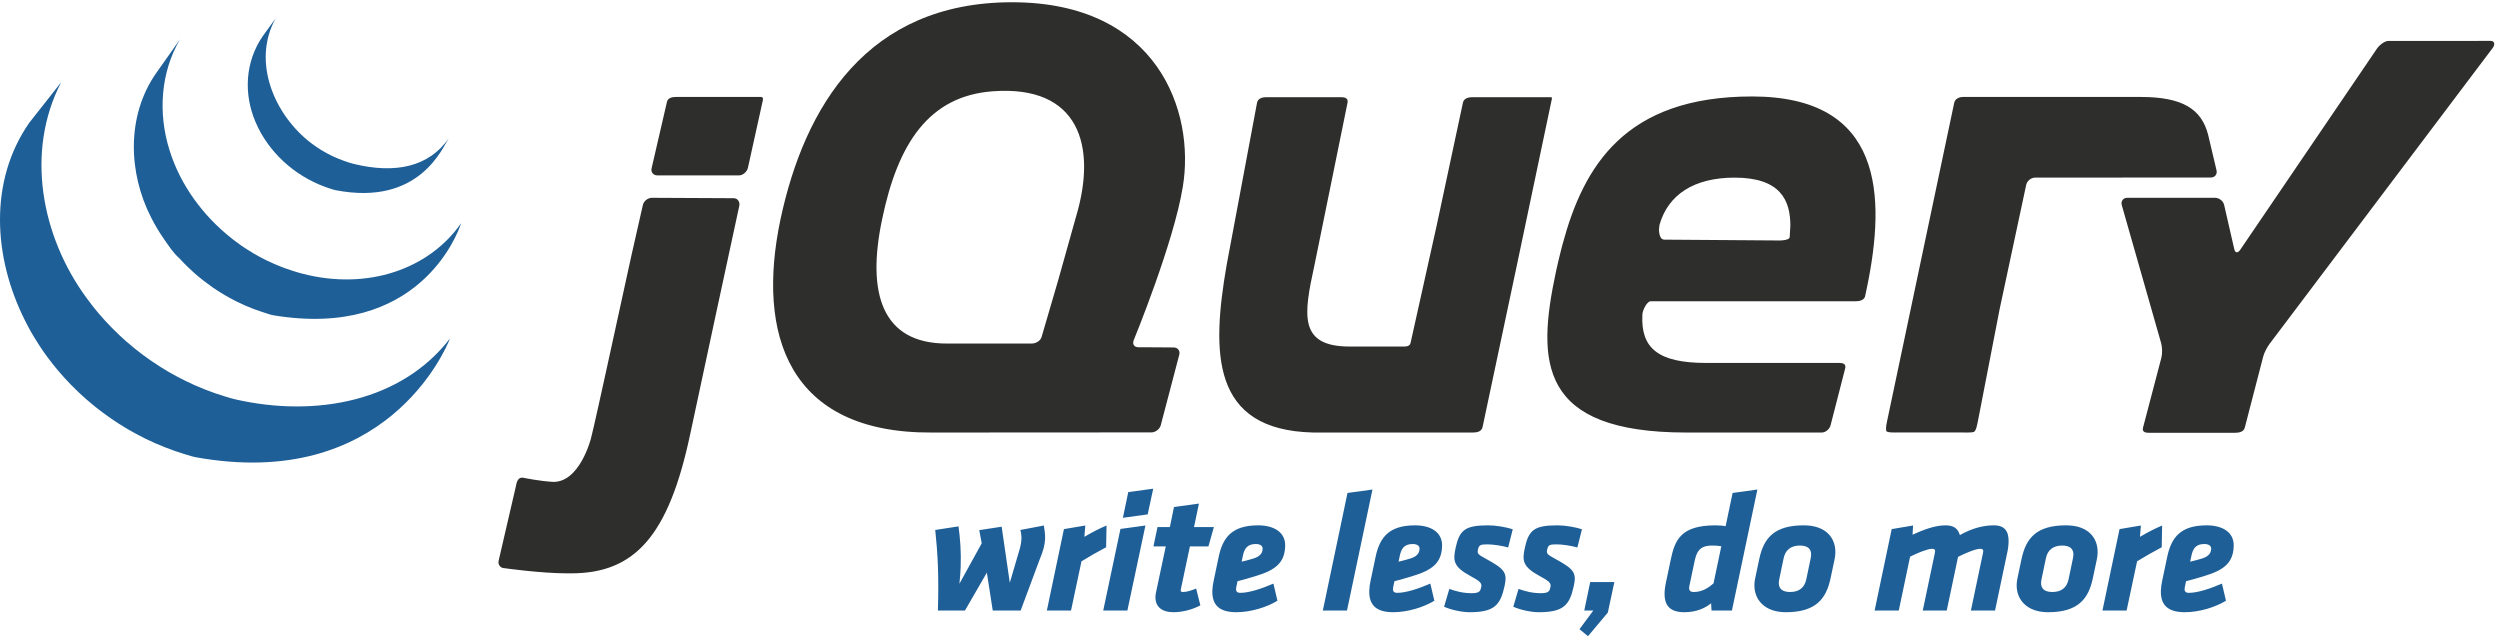
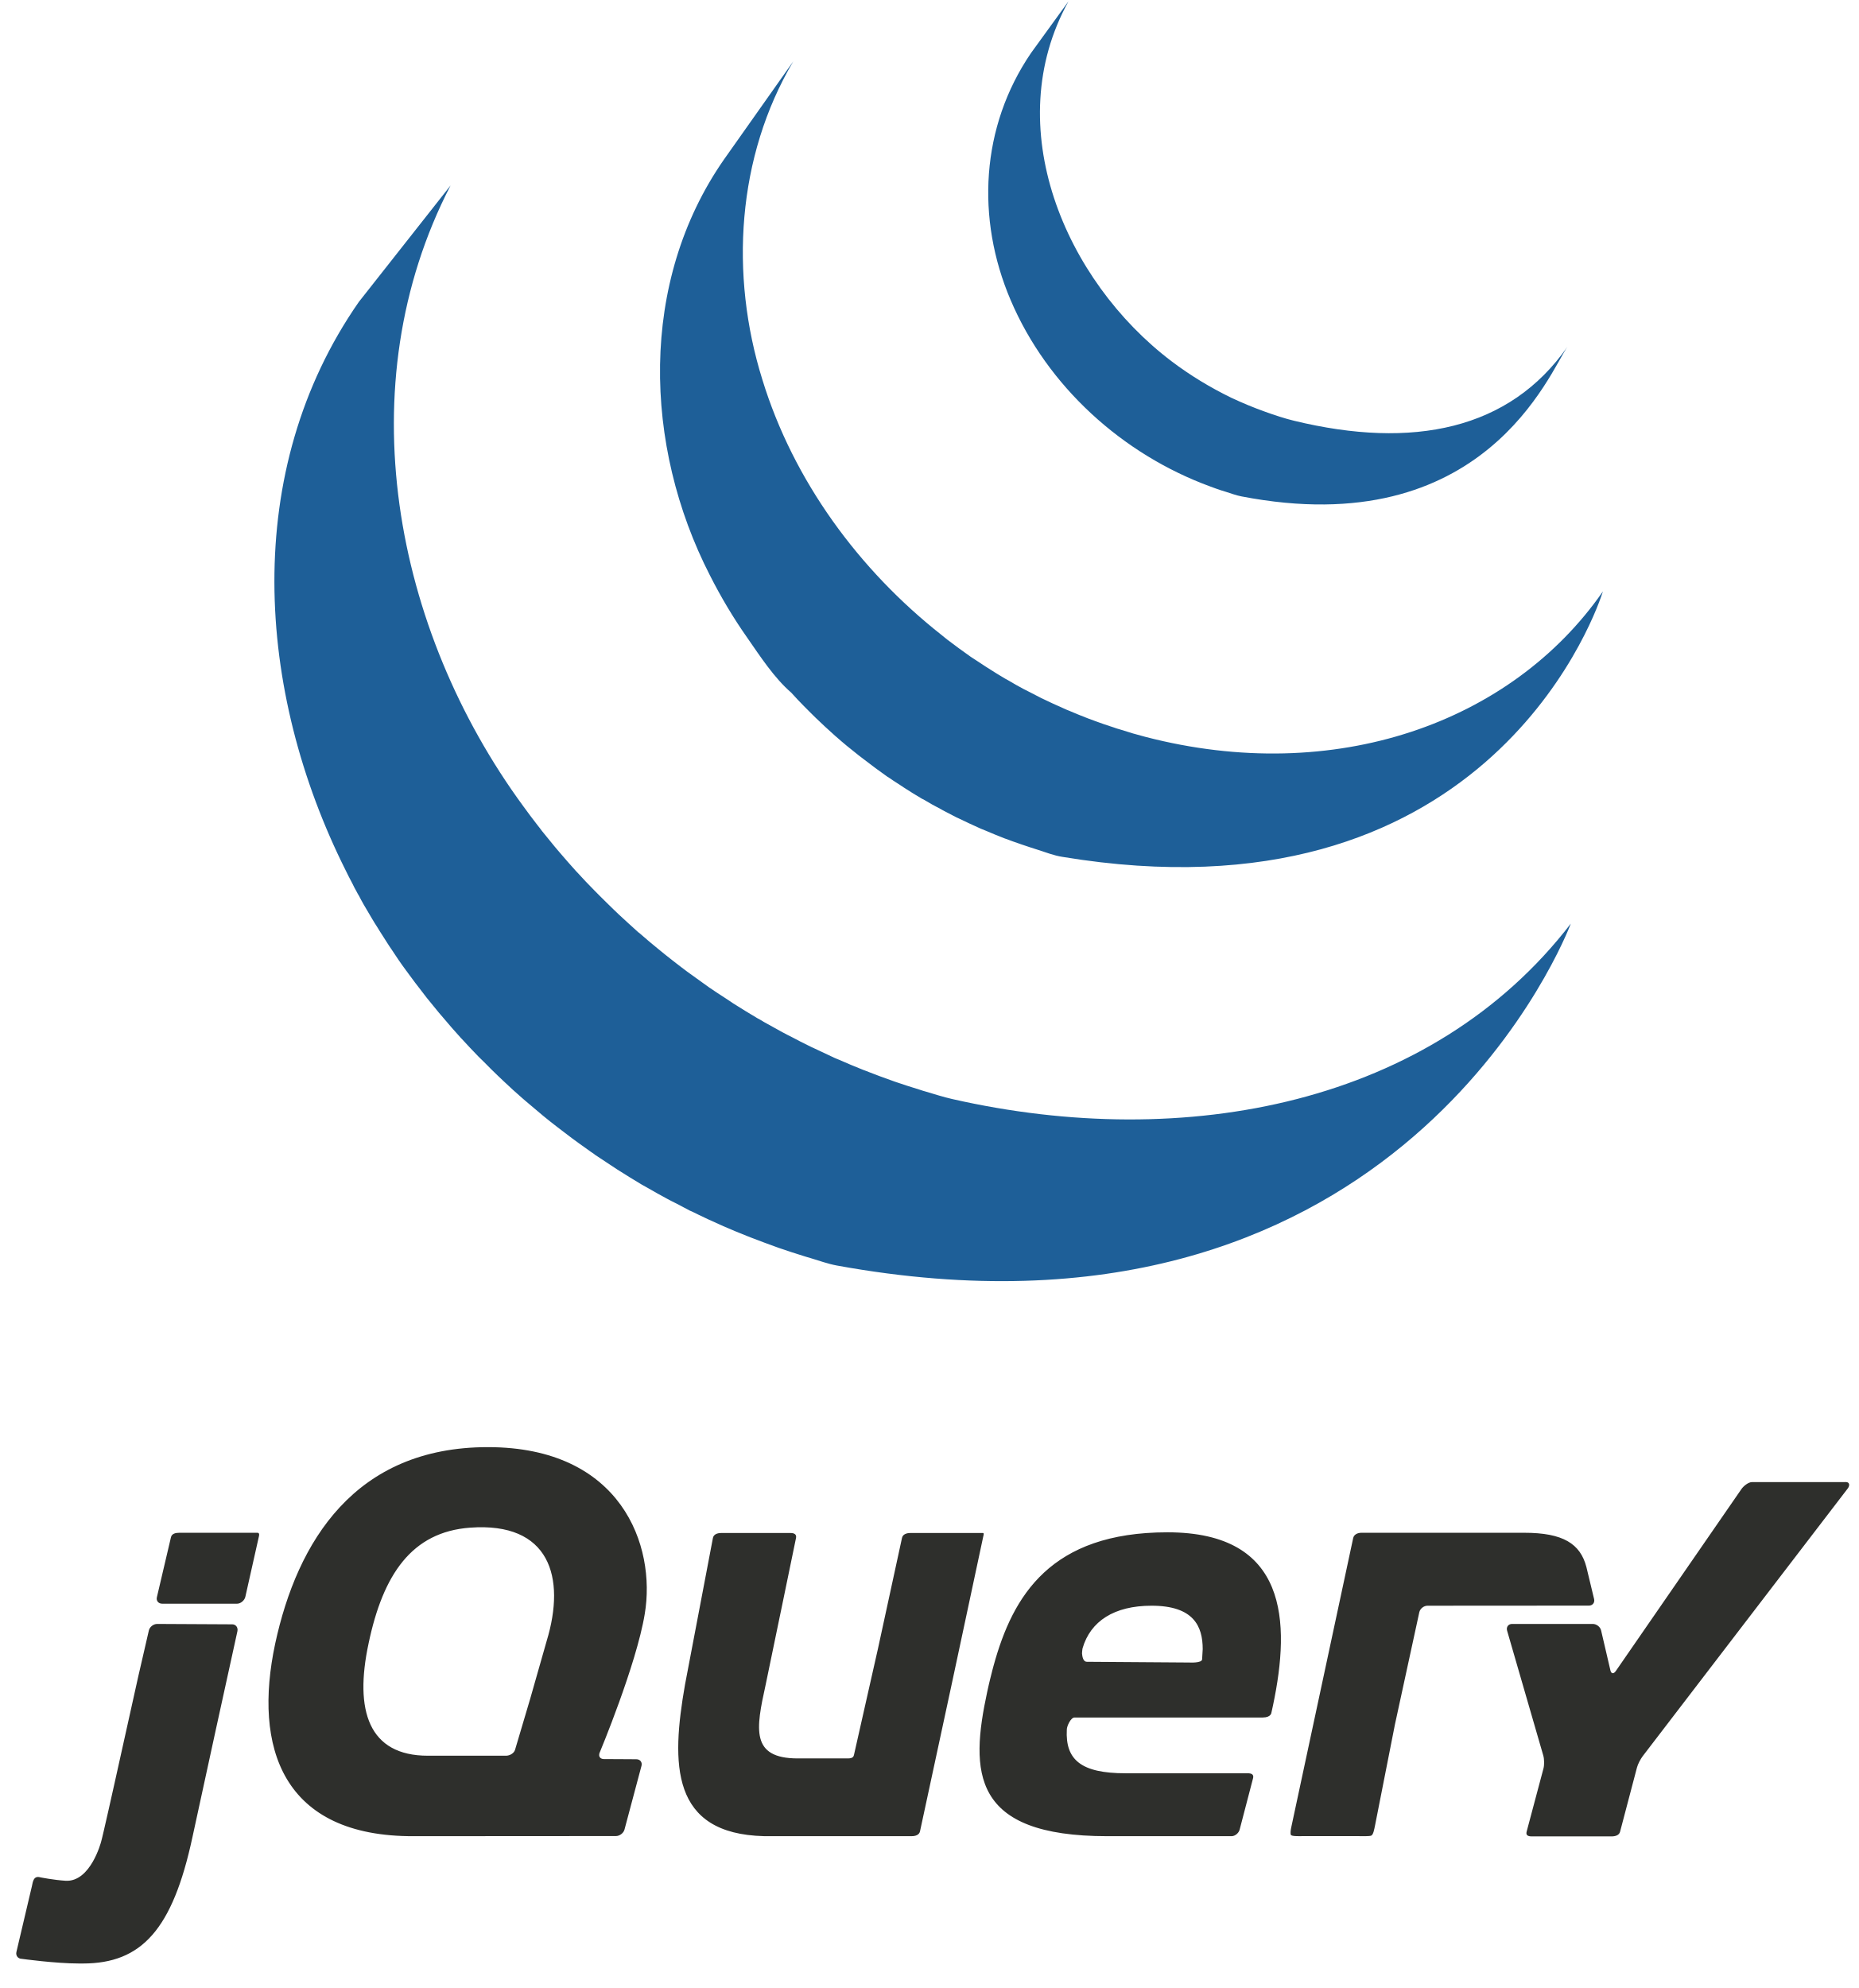
- <svg xmlns="http://www.w3.org/2000/svg" width="279px" height="71px" viewBox="0 0 279 71" version="1.1">
-   <g id="jQuery-Logo" stroke="none" stroke-width="1" fill="none" fill-rule="evenodd">
-     <path d="M107.212,63.236 C107.191,63.848 107.149,64.479 107.069,65.149 L109.559,60.635 L109.285,59.163 L111.785,58.781 L112.694,65.034 L113.844,61.114 C113.935,60.731 113.982,60.445 113.993,60.158 C114.002,59.871 113.975,59.565 113.875,59.144 L116.493,58.647 C116.588,59.182 116.649,59.642 116.633,60.119 C116.61,60.75 116.452,61.438 116.014,62.471 L113.906,68.132 L110.789,68.132 L110.133,63.906 L107.692,68.132 L104.67,68.132 C104.789,64.192 104.646,61.726 104.373,59.144 L106.968,58.743 C107.166,60.177 107.269,61.611 107.212,63.236 M123.49,58.647 L123.443,61.076 C122.235,61.726 121.787,61.975 120.693,62.644 L119.526,68.132 L116.831,68.132 L118.734,59.048 L121.119,58.647 L121.017,59.909 C121.935,59.374 122.675,58.991 123.49,58.647 Z M127.83,58.647 L125.816,68.132 L123.121,68.132 L125.043,59.029 L127.83,58.647 Z M128.7,54.536 L128.083,57.404 L125.316,57.787 L125.914,54.917 L128.7,54.536 Z M133.802,56.199 L133.252,58.819 L135.47,58.819 L134.859,60.98 L132.794,60.98 L131.81,65.626 C131.788,65.722 131.765,65.818 131.763,65.875 C131.759,66.009 131.833,66.067 132.025,66.067 C132.484,66.067 133.005,65.875 133.491,65.684 L133.96,67.558 C133.181,67.978 132.06,68.323 130.97,68.323 C129.613,68.323 128.909,67.673 128.948,66.564 C128.952,66.43 128.977,66.296 129,66.162 L130.099,60.98 L128.723,60.98 L129.18,58.819 L130.557,58.819 L131.017,56.582 L133.802,56.199 Z M140.41,58.628 C142.168,58.628 143.48,59.392 143.425,60.961 C143.362,62.778 142.396,63.619 140.078,64.307 C139.469,64.49 139.18,64.576 138.92,64.648 L138.725,64.701 C138.56,64.745 138.378,64.792 138.108,64.862 L137.97,65.512 C137.901,65.856 137.928,66.162 138.425,66.162 C139.401,66.162 140.833,65.684 142.114,65.13 L142.563,67.042 C141.41,67.749 139.612,68.323 137.968,68.323 C136.037,68.323 135.244,67.482 135.299,65.894 C135.311,65.55 135.364,65.168 135.454,64.766 L136.004,62.146 C136.46,60.004 137.465,58.628 140.41,58.628 Z M140.146,60.712 C139.17,60.712 138.864,61.267 138.704,62.032 L138.567,62.682 C139.03,62.567 139.241,62.529 139.801,62.356 C140.536,62.146 140.891,61.802 140.911,61.247 C140.922,60.922 140.643,60.712 140.146,60.712 Z M157.921,58.628 C159.68,58.628 160.992,59.392 160.937,60.961 C160.874,62.778 159.908,63.619 157.589,64.307 C156.981,64.49 156.692,64.576 156.432,64.648 L156.237,64.701 C156.072,64.745 155.89,64.792 155.62,64.862 L155.482,65.512 C155.413,65.856 155.44,66.162 155.937,66.162 C156.913,66.162 158.344,65.684 159.625,65.13 L160.075,67.042 C158.921,67.749 157.124,68.323 155.48,68.323 C153.548,68.323 152.755,67.482 152.811,65.894 C152.823,65.55 152.875,65.168 152.965,64.766 L153.516,62.146 C153.972,60.004 154.977,58.628 157.921,58.628 Z M153.167,54.631 L150.325,68.132 L147.629,68.132 L150.381,55.013 L153.167,54.631 Z M157.658,60.712 C156.682,60.712 156.375,61.267 156.215,62.032 L156.079,62.682 C156.542,62.567 156.752,62.529 157.313,62.356 C158.047,62.146 158.403,61.802 158.422,61.247 C158.434,60.922 158.155,60.712 157.658,60.712 Z M161.16,67.711 L161.746,65.722 C162.444,65.971 163.239,66.2 164.252,66.2 C165.151,66.2 165.217,65.933 165.309,65.493 C165.4,65.072 165.14,64.843 164.108,64.288 C162.195,63.255 162.142,62.567 162.44,61.171 C162.873,59.163 163.485,58.628 166.066,58.628 C166.945,58.628 168.066,58.819 168.823,59.067 L168.311,61.095 C167.629,60.903 166.623,60.75 165.972,60.75 C165.169,60.75 165.05,60.846 164.937,61.343 C164.846,61.783 164.938,61.879 165.82,62.356 C167.921,63.504 168.233,63.906 167.914,65.378 C167.458,67.482 166.817,68.323 164.025,68.323 C163.165,68.323 161.969,68.074 161.16,67.711 M180.164,64.958 L179.434,68.361 L177.218,71 L176.271,70.216 L177.817,68.132 L176.803,68.132 L177.468,64.958 L180.164,64.958 Z M173.791,58.628 C174.669,58.628 175.791,58.819 176.547,59.067 L176.036,61.095 C175.354,60.903 174.347,60.75 173.697,60.75 C172.894,60.75 172.775,60.846 172.662,61.343 C172.571,61.783 172.663,61.879 173.544,62.356 C175.646,63.504 175.958,63.906 175.638,65.378 C175.182,67.482 174.542,68.323 171.75,68.323 C170.889,68.323 169.694,68.074 168.884,67.711 L169.47,65.722 C170.168,65.971 170.963,66.2 171.977,66.2 C172.875,66.2 172.942,65.933 173.034,65.493 C173.125,65.072 172.865,64.843 171.833,64.288 C169.919,63.255 169.867,62.567 170.165,61.171 C170.597,59.163 171.209,58.628 173.791,58.628 Z M196.125,54.631 L193.284,68.132 L191.008,68.132 L190.959,67.329 C190.271,67.883 189.3,68.323 187.961,68.323 C185.935,68.323 185.481,67.099 185.917,65.015 L186.444,62.51 C186.904,60.292 187.536,58.628 191.455,58.628 C191.742,58.628 192.333,58.666 192.58,58.724 L193.359,55.013 L196.125,54.631 Z M201.3,58.628 C203.805,58.628 204.882,60.062 204.825,61.726 C204.817,61.936 204.79,62.166 204.744,62.395 L204.287,64.556 C203.806,66.793 202.682,68.323 199.298,68.323 C196.927,68.323 195.734,66.908 195.792,65.206 C195.8,64.996 195.828,64.766 195.874,64.556 L196.332,62.395 C196.834,60.004 198.05,58.628 201.3,58.628 Z M191.051,60.884 C189.655,60.884 189.342,61.63 189.139,62.529 L188.544,65.34 C188.431,65.837 188.557,66.067 189.035,66.067 C189.991,66.067 190.696,65.569 191.228,65.11 L192.099,60.961 C191.795,60.903 191.433,60.884 191.051,60.884 Z M200.858,60.884 C199.844,60.884 199.233,61.4 199.049,62.318 L198.567,64.632 C198.542,64.766 198.519,64.9 198.515,65.015 C198.492,65.684 198.899,66.067 199.779,66.067 C200.811,66.067 201.402,65.55 201.587,64.632 L202.07,62.318 C202.093,62.185 202.117,62.051 202.121,61.936 C202.145,61.247 201.738,60.884 200.858,60.884 Z M221.283,61.802 C221.306,61.687 221.329,61.592 221.331,61.515 C221.337,61.324 221.245,61.247 220.977,61.247 C220.48,61.247 219.296,61.745 218.518,62.146 L217.257,68.132 L214.581,68.132 L215.911,61.802 C215.933,61.687 215.957,61.592 215.958,61.515 C215.965,61.324 215.873,61.247 215.605,61.247 C215.108,61.247 213.905,61.745 213.165,62.127 L211.904,68.132 L209.208,68.132 L211.113,59.048 L213.497,58.647 L213.442,59.679 C214.919,58.991 216.079,58.628 217.15,58.628 C218.067,58.628 218.531,59.029 218.717,59.718 C220.161,58.895 221.452,58.628 222.522,58.628 C223.765,58.628 224.199,59.335 224.158,60.521 C224.146,60.846 224.114,61.209 224.025,61.592 L222.649,68.132 L219.953,68.132 L221.283,61.802 M231.39,61.936 C231.415,61.247 231.007,60.884 230.127,60.884 C229.114,60.884 228.502,61.4 228.319,62.318 L227.836,64.632 C227.812,64.766 227.789,64.9 227.785,65.015 C227.761,65.684 228.168,66.067 229.048,66.067 C230.081,66.067 230.671,65.55 230.857,64.632 L231.339,62.318 C231.363,62.185 231.386,62.051 231.39,61.936 Z M225.062,65.206 C225.07,64.996 225.097,64.766 225.143,64.556 L225.601,62.395 C226.104,60.004 227.32,58.628 230.57,58.628 C233.075,58.628 234.152,60.062 234.094,61.726 C234.086,61.936 234.059,62.166 234.013,62.395 L233.556,64.556 C233.076,66.793 231.952,68.323 228.568,68.323 C226.197,68.323 225.003,66.908 225.062,65.206 L225.062,65.206 Z M246.266,58.628 C248.025,58.628 249.336,59.392 249.282,60.961 C249.218,62.778 248.252,63.619 245.933,64.307 C244.793,64.651 244.775,64.651 243.964,64.862 L243.827,65.512 C243.757,65.856 243.785,66.162 244.282,66.162 C245.257,66.162 246.689,65.684 247.97,65.13 L248.419,67.042 C247.266,67.749 245.468,68.323 243.825,68.323 C241.893,68.323 241.1,67.482 241.156,65.894 C241.167,65.55 241.22,65.168 241.31,64.766 L241.861,62.146 C242.317,60.004 243.322,58.628 246.266,58.628 Z M241.294,58.647 L241.248,61.076 C240.04,61.726 239.591,61.975 238.498,62.644 L237.331,68.132 L234.635,68.132 L236.54,59.048 L238.923,58.647 L238.822,59.909 C239.74,59.374 240.48,58.991 241.294,58.647 Z M246.002,60.712 C245.027,60.712 244.72,61.267 244.56,62.032 L244.423,62.682 C244.886,62.567 245.097,62.529 245.658,62.356 C246.392,62.146 246.748,61.802 246.767,61.247 C246.779,60.922 246.5,60.712 246.002,60.712 Z" id="Combined-Shape" fill="#1E5F98" />
-     <path d="M6.824,9.184 C2.811,16.935 4.621,26.379 9.638,33.223 C9.821,33.475 10.003,33.719 10.194,33.964 C10.253,34.039 10.313,34.111 10.366,34.188 C10.53,34.386 10.69,34.585 10.851,34.783 C10.911,34.85 10.966,34.921 11.026,34.99 C11.247,35.248 11.467,35.502 11.694,35.752 C11.706,35.765 11.717,35.776 11.728,35.786 C11.944,36.024 12.165,36.257 12.389,36.483 C12.459,36.554 12.527,36.624 12.602,36.698 C12.777,36.875 12.956,37.047 13.135,37.222 C13.21,37.29 13.273,37.355 13.348,37.426 C13.594,37.654 13.844,37.883 14.094,38.107 C14.121,38.127 14.154,38.148 14.176,38.172 C14.412,38.377 14.643,38.576 14.889,38.773 C14.972,38.84 15.057,38.908 15.14,38.977 C15.33,39.13 15.52,39.275 15.71,39.423 C15.808,39.494 15.901,39.564 15.991,39.635 C16.203,39.791 16.412,39.941 16.625,40.091 C16.7,40.143 16.77,40.195 16.841,40.246 C17.062,40.395 17.286,40.546 17.513,40.69 C17.595,40.747 17.678,40.804 17.767,40.86 C18.077,41.058 18.394,41.25 18.707,41.437 C18.793,41.483 18.875,41.526 18.95,41.577 C19.193,41.711 19.436,41.849 19.678,41.98 C19.809,42.052 19.943,42.118 20.081,42.188 C20.279,42.293 20.48,42.399 20.682,42.495 C20.761,42.534 20.831,42.571 20.91,42.604 C21.167,42.728 21.421,42.847 21.686,42.969 C21.749,42.995 21.806,43.023 21.873,43.047 C22.175,43.18 22.485,43.312 22.798,43.435 C22.877,43.465 22.959,43.493 23.038,43.527 C23.321,43.637 23.605,43.745 23.892,43.844 C23.937,43.863 23.985,43.879 24.03,43.894 C24.348,44.002 24.672,44.109 25,44.208 C25.079,44.236 25.168,44.262 25.247,44.284 C25.587,44.385 25.919,44.492 26.255,44.568 C35.295,46.625 44.839,44.775 50.217,37.775 L50.217,37.775 L50.186,37.855 C49.68,39.122 42.935,54.871 21.783,51.016 C21.436,50.951 21.108,50.831 20.768,50.729 C20.686,50.708 20.607,50.68 20.529,50.658 C20.197,50.555 19.872,50.449 19.544,50.336 C19.506,50.324 19.473,50.313 19.436,50.297 C19.141,50.191 18.842,50.081 18.555,49.969 C18.476,49.943 18.402,49.909 18.327,49.881 C18.01,49.756 17.7,49.627 17.39,49.493 C17.334,49.465 17.278,49.443 17.226,49.418 C16.95,49.295 16.681,49.174 16.419,49.045 C16.353,49.012 16.285,48.976 16.214,48.944 C16.177,48.924 16.136,48.909 16.095,48.892 C15.923,48.804 15.755,48.715 15.595,48.627 C15.46,48.56 15.33,48.497 15.199,48.424 C14.96,48.297 14.725,48.164 14.494,48.03 C14.408,47.98 14.318,47.929 14.229,47.882 C13.919,47.696 13.605,47.503 13.292,47.304 C13.206,47.246 13.12,47.19 13.031,47.132 C12.829,47 12.635,46.869 12.43,46.735 C12.411,46.72 12.389,46.704 12.37,46.688 C12.291,46.638 12.217,46.584 12.142,46.529 C11.937,46.384 11.728,46.236 11.526,46.085 C11.426,46.009 11.329,45.934 11.231,45.861 C11.045,45.719 10.858,45.578 10.672,45.43 C10.582,45.357 10.493,45.287 10.403,45.212 C10.179,45.027 9.958,44.84 9.739,44.652 C9.701,44.617 9.656,44.581 9.615,44.545 C9.612,44.542 9.608,44.54 9.604,44.536 C9.354,44.322 9.115,44.098 8.876,43.874 C8.805,43.805 8.731,43.736 8.656,43.665 C8.473,43.493 8.301,43.318 8.13,43.144 C8.051,43.069 7.98,43 7.91,42.929 C7.686,42.698 7.465,42.465 7.249,42.228 C7.234,42.218 7.227,42.209 7.219,42.2 C7.215,42.194 7.208,42.188 7.208,42.185 C6.984,41.938 6.764,41.688 6.555,41.437 C6.491,41.366 6.432,41.292 6.372,41.224 C6.215,41.031 6.058,40.837 5.898,40.643 C5.838,40.563 5.771,40.481 5.711,40.399 C5.536,40.177 5.368,39.953 5.2,39.723 C5.17,39.682 5.136,39.639 5.106,39.594 C5.099,39.591 5.092,39.584 5.092,39.576 C4.894,39.311 4.714,39.042 4.536,38.77 C4.476,38.686 4.423,38.602 4.368,38.516 C4.244,38.314 4.106,38.115 3.987,37.913 C3.916,37.809 3.856,37.704 3.792,37.6 C3.681,37.413 3.569,37.221 3.457,37.032 C3.397,36.924 3.337,36.819 3.281,36.706 C3.248,36.649 3.207,36.586 3.181,36.528 C3.121,36.424 3.065,36.317 3.016,36.211 C2.931,36.047 2.841,35.886 2.763,35.716 C-0.724,28.759 -1.287,20.242 3.27,13.695 L3.27,13.695 Z M20.1,4.376 C17.913,8.077 17.633,12.64 18.902,16.705 C20.103,20.619 22.642,24.075 25.852,26.602 C25.919,26.658 25.986,26.71 26.057,26.768 C26.359,26.996 26.662,27.223 26.971,27.438 C27.124,27.541 27.27,27.636 27.419,27.731 C27.49,27.775 27.554,27.824 27.628,27.867 C27.845,28.011 28.08,28.149 28.308,28.287 C28.352,28.313 28.397,28.335 28.442,28.36 C28.628,28.47 28.811,28.578 29.009,28.681 C29.088,28.722 29.174,28.765 29.263,28.81 C29.413,28.888 29.558,28.962 29.707,29.039 C29.998,29.179 30.297,29.319 30.6,29.45 C30.655,29.479 30.723,29.503 30.793,29.532 C31.029,29.636 31.271,29.729 31.514,29.825 C31.615,29.864 31.719,29.901 31.82,29.938 C32.04,30.021 32.268,30.097 32.496,30.17 C32.593,30.204 32.682,30.235 32.783,30.261 C33.097,30.364 33.417,30.458 33.746,30.542 C41.062,32.441 47.918,30.011 51.46,24.909 C51.46,24.909 51.456,24.921 51.449,24.944 L51.429,25.004 C51.034,26.179 46.676,37.867 30.521,35.188 C30.189,35.136 29.872,35.009 29.558,34.91 C29.461,34.878 29.364,34.849 29.256,34.813 C29.036,34.74 28.811,34.664 28.591,34.585 C28.491,34.55 28.39,34.507 28.282,34.472 C28.042,34.38 27.8,34.279 27.561,34.177 C27.494,34.149 27.434,34.125 27.363,34.097 C27.072,33.964 26.777,33.832 26.486,33.688 C26.464,33.678 26.437,33.667 26.419,33.658 C26.281,33.585 26.139,33.51 25.997,33.439 C25.926,33.4 25.855,33.367 25.785,33.324 C25.579,33.219 25.374,33.104 25.18,32.986 C25.146,32.969 25.113,32.951 25.079,32.934 C24.848,32.797 24.623,32.66 24.396,32.512 C24.332,32.473 24.265,32.424 24.202,32.383 C24.056,32.29 23.915,32.2 23.78,32.104 C23.765,32.098 23.758,32.09 23.747,32.086 C23.437,31.866 23.131,31.643 22.832,31.409 C22.761,31.359 22.698,31.303 22.627,31.252 C22.325,31.017 22.033,30.776 21.746,30.522 C21.746,30.522 21.742,30.519 21.739,30.517 C21.731,30.508 21.716,30.499 21.708,30.489 C21.451,30.261 21.201,30.028 20.955,29.791 C20.888,29.724 20.824,29.662 20.761,29.599 L20.506,29.343 C20.338,29.173 20.176,29.002 20.021,28.828 C19.361,28.259 18.816,27.419 18.323,26.71 C17.778,25.936 17.293,25.12 16.868,24.28 C14.296,19.264 14.113,12.917 17.416,8.176 L17.416,8.176 Z M30.76,2.051 C28.073,6.905 30.625,12.864 34.746,15.988 C35.47,16.537 36.254,17.011 37.064,17.405 C37.497,17.608 37.941,17.793 38.389,17.952 C38.74,18.079 39.136,18.209 39.498,18.297 C44.1,19.414 47.851,18.644 50.087,15.43 C49.404,16.406 46.858,23.041 37.463,21.227 C37.258,21.188 37.061,21.113 36.863,21.051 C36.795,21.031 36.736,21.01 36.672,20.992 C36.53,20.943 36.392,20.898 36.254,20.844 C32.857,19.6 29.942,16.97 28.517,13.618 C27.173,10.464 27.36,6.913 29.308,4.054 L29.308,4.054 Z" id="Combined-Shape" fill="#1E5F98" />
-     <path d="M277.966,4.563 C278.421,4.563 278.461,4.997 278.181,5.359 L278.181,5.359 L253.272,38.393 C253,38.761 252.683,39.362 252.571,39.803 L252.571,39.803 L250.519,47.721 C250.408,48.166 249.937,48.297 249.482,48.297 L249.482,48.297 L239.796,48.297 C239.333,48.297 239.053,48.163 239.162,47.721 L239.162,47.721 L241.212,39.913 C241.325,39.471 241.314,38.75 241.187,38.309 L241.187,38.309 L236.79,22.893 C236.67,22.452 236.943,22.075 237.394,22.075 L237.394,22.075 L247.204,22.075 C247.667,22.075 248.122,22.439 248.218,22.885 L248.218,22.885 L249.346,27.807 C249.447,28.25 249.742,28.264 250.002,27.887 L250.002,27.887 L265.265,5.432 C265.519,5.055 266.105,4.566 266.56,4.566 C266.56,4.566 266.564,4.566 266.572,4.566 L268.236,4.567 C268.312,4.567 268.39,4.567 268.469,4.567 L271.159,4.568 C271.253,4.568 271.347,4.568 271.44,4.568 L273.973,4.568 C274.042,4.568 274.109,4.568 274.174,4.568 L274.96,4.567 C274.998,4.567 275.033,4.567 275.064,4.567 L275.213,4.566 L275.213,4.566 L275.255,4.566 Z M238.888,10.82 C243.594,10.82 245.688,12.175 246.427,15.042 L246.427,15.042 L247.364,19.003 C247.468,19.448 247.181,19.81 246.729,19.81 L246.729,19.81 L227.123,19.823 C226.667,19.823 226.219,20.187 226.123,20.631 L226.123,20.631 L223.163,34.482 L220.74,46.969 C220.647,47.418 220.535,48.097 220.281,48.202 C220.039,48.299 219.206,48.265 218.747,48.265 L218.747,48.265 L211.89,48.265 C211.439,48.265 210.558,48.308 210.505,48.079 C210.454,47.856 210.483,47.536 210.581,47.085 L210.581,47.085 L218.09,11.471 C218.183,11.025 218.638,10.82 219.094,10.82 L219.094,10.82 Z M84.937,10.82 L75.445,10.82 C74.99,10.82 74.531,10.928 74.43,11.376 L72.717,18.787 C72.62,19.226 72.911,19.576 73.37,19.576 L82.458,19.576 C82.918,19.576 83.373,19.162 83.47,18.72 L85.12,11.253 C85.12,11.253 85.251,10.82 84.937,10.82 M72.754,22.075 C72.303,22.075 71.84,22.436 71.743,22.881 L70.462,28.534 L67.607,41.588 C67.607,41.588 66.088,48.528 65.942,48.962 C65.942,48.962 64.663,53.973 61.607,53.772 C60.185,53.678 58.56,53.352 58.56,53.352 L58.556,53.352 C57.701,53.094 57.641,53.981 57.537,54.424 L55.652,62.557 C55.543,63.002 55.835,63.403 56.287,63.409 C56.287,63.409 60.373,63.985 63.259,63.985 L63.733,63.985 C70.862,63.985 74.628,59.793 77.035,48.412 L79.857,35.238 L82.503,22.98 C82.601,22.534 82.331,22.12 81.876,22.12 M118.082,31.315 L116.242,37.604 C116.115,38.045 115.596,38.339 115.14,38.339 L105.648,38.339 C98.445,38.339 96.694,32.772 98.445,24.466 C100.203,15.975 103.686,10.721 110.77,10.189 C120.456,9.459 122.438,16.299 120.09,24.162 L118.082,31.315 Z M126.517,37.979 C126.517,37.979 130.989,27.116 132.003,20.838 C133.392,12.436 129.189,0.251 112.938,0.251 C96.784,0.251 89.774,11.884 87.091,24.531 C84.418,37.27 87.917,48.361 103.982,48.271 L128.502,48.256 C128.954,48.254 129.425,47.889 129.541,47.454 L131.608,39.583 C131.72,39.138 131.44,38.778 130.981,38.776 L129.006,38.761 L127.032,38.752 C126.644,38.749 126.42,38.496 126.472,38.163 C126.479,38.102 126.487,38.042 126.517,37.979 L126.517,37.979 Z M149.718,10.85 C150.169,10.85 150.468,11.011 150.386,11.457 L150.386,11.457 L150.377,11.5 C150.284,11.959 149.466,15.979 148.625,20.113 L148.467,20.888 C147.573,25.281 146.702,29.558 146.695,29.584 C145.511,35.036 144.847,38.672 150.603,38.672 L150.603,38.672 L156.421,38.672 C156.877,38.672 157.329,38.703 157.422,38.258 L157.422,38.258 L160.337,25.148 L163.263,11.457 C163.353,11.009 163.816,10.85 164.267,10.85 L164.267,10.85 L173.121,10.85 C173.275,10.85 173.139,11.268 173.139,11.268 L173.139,11.268 L169.302,29.51 L165.451,47.676 C165.353,48.118 164.902,48.268 164.443,48.268 C164.443,48.268 164.439,48.268 164.432,48.268 L161.667,48.269 C161.569,48.269 161.469,48.269 161.367,48.269 L158.259,48.27 C158.134,48.27 158.007,48.27 157.881,48.27 L153.206,48.271 C153.079,48.271 152.952,48.271 152.826,48.271 L149.693,48.271 C149.59,48.271 149.489,48.271 149.389,48.271 L147.423,48.27 C147.361,48.27 147.302,48.27 147.246,48.27 L146.716,48.269 C146.685,48.269 146.657,48.269 146.632,48.269 L146.528,48.268 L146.528,48.268 L146.508,48.268 C135.15,47.984 135.201,39.366 136.893,29.571 L136.893,29.571 L140.287,11.457 C140.375,11.011 140.828,10.85 141.283,10.85 L141.283,10.85 Z M195.523,10.765 C210.179,10.765 210.475,21.818 208.353,32.079 L208.219,32.712 L208.219,32.712 L208.15,33.028 C208.15,33.028 208.118,33.616 207.113,33.621 L207.113,33.621 L184.225,33.621 C183.77,33.621 183.285,34.7 183.289,35.124 C183.101,38.846 185.028,40.504 190.41,40.504 L190.41,40.504 L205.269,40.504 C205.72,40.504 206.023,40.636 205.929,41.084 L205.929,41.084 L204.305,47.411 C204.215,47.853 203.767,48.263 203.32,48.271 L203.32,48.271 L188.206,48.271 C171.685,48.271 171.504,40.388 173.625,30.415 C173.689,30.122 173.754,29.828 173.821,29.535 L173.957,28.948 C174.05,28.558 174.146,28.168 174.246,27.779 L174.4,27.197 C176.731,18.582 181.312,10.765 195.523,10.765 Z M193.59,19.824 C189.04,19.824 186.169,21.731 185.207,25.068 C185.17,25.193 185.138,25.695 185.139,25.71 C185.169,26.141 185.292,26.744 185.722,26.744 L185.722,26.744 L198.169,26.834 C198.169,26.834 199.732,26.929 199.732,26.434 L199.732,26.434 L199.804,25.18 C199.804,22.364 198.71,19.824 193.59,19.824 Z" id="Combined-Shape" fill="#2E2F2C" />
+ <svg xmlns="http://www.w3.org/2000/svg" width="72px" height="77px" viewBox="0 0 72 77" version="1.1">
+   <g id="Page-1" stroke="none" stroke-width="1" fill="none" fill-rule="evenodd">
+     <g id="jquery" transform="translate(0.629133, 0.051)" fill-rule="nonzero">
+       <path d="M16.824,7.133 C12.811,14.884 14.621,24.328 19.638,31.172 C19.821,31.424 20.003,31.668 20.194,31.913 C20.253,31.988 20.313,32.06 20.366,32.137 C20.53,32.335 20.69,32.534 20.851,32.732 C20.911,32.799 20.966,32.87 21.026,32.939 C21.247,33.197 21.467,33.451 21.694,33.701 C21.706,33.714 21.717,33.725 21.728,33.735 C21.944,33.973 22.165,34.206 22.389,34.432 C22.459,34.503 22.527,34.573 22.602,34.647 C22.777,34.824 22.956,34.996 23.135,35.171 C23.21,35.239 23.273,35.304 23.348,35.375 C23.594,35.603 23.844,35.832 24.094,36.056 C24.121,36.076 24.154,36.097 24.176,36.121 C24.412,36.326 24.643,36.525 24.889,36.722 C24.972,36.789 25.057,36.857 25.14,36.926 C25.33,37.079 25.52,37.224 25.71,37.372 C25.808,37.443 25.901,37.513 25.991,37.584 C26.203,37.74 26.412,37.89 26.625,38.04 C26.7,38.092 26.77,38.144 26.841,38.195 C27.062,38.344 27.286,38.495 27.513,38.639 C27.595,38.696 27.678,38.753 27.767,38.809 C28.077,39.007 28.394,39.199 28.707,39.386 C28.793,39.432 28.875,39.475 28.95,39.526 C29.193,39.66 29.436,39.798 29.678,39.929 C29.809,40.001 29.943,40.067 30.081,40.137 C30.279,40.242 30.48,40.348 30.682,40.444 C30.761,40.483 30.831,40.52 30.91,40.553 C31.167,40.677 31.421,40.796 31.686,40.918 C31.749,40.944 31.806,40.972 31.873,40.996 C32.175,41.129 32.485,41.261 32.798,41.384 C32.877,41.414 32.959,41.442 33.038,41.476 C33.321,41.586 33.605,41.694 33.892,41.793 C33.937,41.812 33.985,41.828 34.03,41.843 C34.348,41.951 34.672,42.058 35,42.157 C35.079,42.185 35.168,42.211 35.247,42.233 C35.587,42.334 35.919,42.441 36.255,42.517 C45.295,44.574 54.839,42.724 60.217,35.724 L60.217,35.724 L60.186,35.804 C59.68,37.071 52.935,52.82 31.783,48.965 C31.436,48.9 31.108,48.78 30.768,48.678 C30.686,48.657 30.607,48.629 30.529,48.607 C30.197,48.504 29.872,48.398 29.544,48.285 C29.506,48.273 29.473,48.262 29.436,48.246 C29.141,48.14 28.842,48.03 28.555,47.918 C28.476,47.892 28.402,47.858 28.327,47.83 C28.01,47.705 27.7,47.576 27.39,47.442 C27.334,47.414 27.278,47.392 27.226,47.367 C26.95,47.244 26.681,47.123 26.419,46.994 C26.353,46.961 26.285,46.925 26.214,46.893 C26.177,46.873 26.136,46.858 26.095,46.841 C25.923,46.753 25.755,46.664 25.595,46.576 C25.46,46.509 25.33,46.446 25.199,46.373 C24.96,46.246 24.725,46.113 24.494,45.979 C24.408,45.929 24.318,45.878 24.229,45.831 C23.919,45.645 23.605,45.452 23.292,45.253 C23.206,45.195 23.12,45.139 23.031,45.081 C22.829,44.949 22.635,44.818 22.43,44.684 C22.411,44.669 22.389,44.653 22.37,44.637 C22.291,44.587 22.217,44.533 22.142,44.478 C21.937,44.333 21.728,44.185 21.526,44.034 C21.426,43.958 21.329,43.883 21.231,43.81 C21.045,43.668 20.858,43.527 20.672,43.379 C20.582,43.306 20.493,43.236 20.403,43.161 C20.179,42.976 19.958,42.789 19.739,42.601 C19.701,42.566 19.656,42.53 19.615,42.494 C19.612,42.491 19.608,42.489 19.604,42.485 C19.354,42.271 19.115,42.047 18.876,41.823 C18.805,41.754 18.731,41.685 18.656,41.614 C18.473,41.442 18.301,41.267 18.13,41.093 C18.051,41.018 17.98,40.949 17.91,40.878 C17.686,40.647 17.465,40.414 17.249,40.177 C17.234,40.167 17.227,40.158 17.219,40.149 C17.215,40.143 17.208,40.137 17.208,40.134 C16.984,39.887 16.764,39.637 16.555,39.386 C16.491,39.315 16.432,39.241 16.372,39.173 C16.215,38.98 16.058,38.786 15.898,38.592 C15.838,38.512 15.771,38.43 15.711,38.348 C15.536,38.126 15.368,37.902 15.2,37.672 C15.17,37.631 15.136,37.588 15.106,37.543 C15.099,37.54 15.092,37.533 15.092,37.525 C14.894,37.26 14.714,36.991 14.536,36.719 C14.476,36.635 14.423,36.551 14.368,36.465 C14.244,36.263 14.106,36.064 13.987,35.862 C13.916,35.758 13.856,35.653 13.792,35.549 C13.681,35.362 13.569,35.17 13.457,34.981 C13.397,34.873 13.337,34.768 13.281,34.655 C13.248,34.598 13.207,34.535 13.181,34.477 C13.121,34.373 13.065,34.266 13.016,34.16 C12.931,33.996 12.841,33.835 12.763,33.665 C9.276,26.708 8.713,18.191 13.27,11.644 L13.27,11.644 L16.824,7.133 Z M30.1,2.325 C27.913,6.026 27.633,10.589 28.902,14.654 C30.103,18.568 32.642,22.024 35.852,24.551 C35.919,24.607 35.986,24.659 36.057,24.717 C36.359,24.945 36.662,25.172 36.971,25.387 C37.124,25.49 37.27,25.585 37.419,25.68 C37.49,25.724 37.554,25.773 37.628,25.816 C37.845,25.96 38.08,26.098 38.308,26.236 C38.352,26.262 38.397,26.284 38.442,26.309 C38.628,26.419 38.811,26.527 39.009,26.63 C39.088,26.671 39.174,26.714 39.263,26.759 C39.413,26.837 39.558,26.911 39.707,26.988 C39.998,27.128 40.297,27.268 40.6,27.399 C40.655,27.428 40.723,27.452 40.793,27.481 C41.029,27.585 41.271,27.678 41.514,27.774 C41.615,27.813 41.719,27.85 41.82,27.887 C42.04,27.97 42.268,28.046 42.496,28.119 C42.593,28.153 42.682,28.184 42.783,28.21 C43.097,28.313 43.417,28.407 43.746,28.491 C51.062,30.39 57.918,27.96 61.46,22.858 C61.46,22.858 61.456,22.87 61.449,22.893 L61.429,22.953 C61.034,24.128 56.676,35.816 40.521,33.137 C40.189,33.085 39.872,32.958 39.558,32.859 C39.461,32.827 39.364,32.798 39.256,32.762 C39.036,32.689 38.811,32.613 38.591,32.534 C38.491,32.499 38.39,32.456 38.282,32.421 C38.042,32.329 37.8,32.228 37.561,32.126 C37.494,32.098 37.434,32.074 37.363,32.046 C37.072,31.913 36.777,31.781 36.486,31.637 C36.464,31.627 36.437,31.616 36.419,31.607 C36.281,31.534 36.139,31.459 35.997,31.388 C35.926,31.349 35.855,31.316 35.785,31.273 C35.579,31.168 35.374,31.053 35.18,30.935 C35.146,30.918 35.113,30.9 35.079,30.883 C34.848,30.746 34.623,30.609 34.396,30.461 C34.332,30.422 34.265,30.373 34.202,30.332 C34.056,30.239 33.915,30.149 33.78,30.053 C33.765,30.047 33.758,30.039 33.747,30.035 C33.437,29.815 33.131,29.592 32.832,29.358 C32.761,29.308 32.698,29.252 32.627,29.201 C32.325,28.966 32.033,28.725 31.746,28.471 C31.746,28.471 31.742,28.468 31.739,28.466 C31.731,28.457 31.716,28.448 31.708,28.438 C31.451,28.21 31.201,27.977 30.955,27.74 C30.888,27.673 30.824,27.611 30.761,27.548 L30.506,27.292 C30.338,27.122 30.176,26.951 30.021,26.777 C29.361,26.208 28.816,25.368 28.323,24.659 C27.778,23.885 27.293,23.069 26.868,22.229 C24.296,17.213 24.113,10.866 27.416,6.125 L27.416,6.125 L30.1,2.325 Z M40.76,0 C38.073,4.854 40.625,10.813 44.746,13.937 C45.47,14.486 46.254,14.96 47.064,15.354 C47.497,15.557 47.941,15.742 48.389,15.901 C48.74,16.028 49.136,16.158 49.498,16.246 C54.1,17.363 57.851,16.593 60.087,13.379 C59.404,14.355 56.858,20.99 47.463,19.176 C47.258,19.137 47.061,19.062 46.863,19 C46.795,18.98 46.736,18.959 46.672,18.941 C46.53,18.892 46.392,18.847 46.254,18.793 C42.857,17.549 39.942,14.919 38.517,11.567 C37.173,8.413 37.36,4.862 39.308,2.003 L39.308,2.003 L40.76,0 Z" id="Combined-Shape" fill="#1E5F98" />
+       <path d="M70.875,57.353 C71.02,57.353 71.033,57.489 70.944,57.603 L70.944,57.603 L63.003,67.969 C62.917,68.085 62.816,68.273 62.78,68.412 L62.78,68.412 L62.126,70.896 C62.09,71.036 61.94,71.077 61.795,71.077 L61.795,71.077 L58.708,71.077 C58.56,71.077 58.471,71.035 58.506,70.896 L58.506,70.896 L59.159,68.446 C59.195,68.307 59.192,68.081 59.151,67.943 L59.151,67.943 L57.749,63.105 C57.711,62.967 57.798,62.848 57.942,62.848 L57.942,62.848 L61.069,62.848 C61.217,62.848 61.362,62.963 61.392,63.103 L61.392,63.103 L61.752,64.647 C61.784,64.786 61.878,64.791 61.961,64.672 L61.961,64.672 L66.826,57.626 C66.907,57.508 67.094,57.354 67.239,57.354 C67.239,57.354 67.241,57.354 67.243,57.354 L67.774,57.354 C67.798,57.354 67.823,57.354 67.848,57.354 L68.705,57.355 C68.735,57.355 68.765,57.355 68.795,57.355 L69.602,57.355 C69.624,57.355 69.646,57.355 69.667,57.355 L69.917,57.354 C69.929,57.354 69.94,57.354 69.95,57.354 L69.998,57.354 L69.998,57.354 L70.011,57.354 L70.875,57.353 Z M58.418,59.317 C59.918,59.317 60.586,59.742 60.821,60.641 L60.821,60.641 L61.12,61.884 C61.153,62.024 61.062,62.138 60.918,62.138 L60.918,62.138 L54.668,62.142 C54.522,62.142 54.38,62.256 54.349,62.395 L54.349,62.395 L53.405,66.742 L52.633,70.66 C52.603,70.801 52.568,71.014 52.487,71.047 C52.41,71.078 52.144,71.067 51.998,71.067 L51.998,71.067 L49.812,71.067 C49.668,71.067 49.387,71.08 49.37,71.009 C49.354,70.939 49.363,70.838 49.395,70.697 L49.395,70.697 L51.788,59.521 C51.818,59.381 51.963,59.317 52.108,59.317 L52.108,59.317 L58.418,59.317 Z M9.343,59.317 L6.317,59.317 C6.172,59.317 6.025,59.35 5.993,59.491 L5.447,61.817 C5.416,61.954 5.509,62.064 5.655,62.064 L8.552,62.064 C8.699,62.064 8.844,61.934 8.875,61.796 L9.401,59.452 C9.401,59.452 9.443,59.317 9.343,59.317 M5.459,62.848 C5.315,62.848 5.168,62.962 5.137,63.101 L4.728,64.875 L3.818,68.972 C3.818,68.972 3.334,71.15 3.287,71.286 C3.287,71.286 2.88,72.858 1.906,72.795 C1.452,72.766 0.934,72.663 0.934,72.663 L0.933,72.663 C0.66,72.582 0.641,72.861 0.608,73 L0.007,75.552 C-0.027,75.692 0.066,75.817 0.21,75.819 C0.21,75.819 1.512,76 2.432,76 L2.583,76 C4.856,76 6.056,74.685 6.824,71.113 L7.723,66.979 L8.567,63.132 C8.598,62.993 8.512,62.863 8.367,62.863 M19.908,65.748 L19.322,67.722 C19.281,67.86 19.116,67.952 18.971,67.952 L15.945,67.952 C13.649,67.952 13.09,66.205 13.649,63.599 C14.209,60.934 15.319,59.286 17.577,59.119 C20.665,58.89 21.297,61.036 20.548,63.503 L19.908,65.748 Z M22.597,67.839 C22.597,67.839 24.023,64.43 24.346,62.46 C24.789,59.824 23.449,56 18.269,56 C13.119,56 10.884,59.65 10.029,63.619 C9.177,67.617 10.293,71.097 15.414,71.069 L23.23,71.064 C23.374,71.064 23.524,70.949 23.561,70.813 L24.22,68.343 C24.256,68.203 24.167,68.09 24.02,68.089 L23.391,68.085 L22.761,68.082 C22.638,68.081 22.566,68.001 22.583,67.897 C22.585,67.878 22.588,67.859 22.597,67.839 L22.597,67.839 Z M29.993,59.326 C30.137,59.326 30.232,59.377 30.206,59.516 L30.206,59.516 L30.203,59.53 C30.173,59.674 29.913,60.936 29.645,62.233 L29.594,62.476 C29.309,63.854 29.032,65.197 29.029,65.205 C28.652,66.916 28.44,68.057 30.275,68.057 L30.275,68.057 L32.13,68.057 C32.275,68.057 32.419,68.066 32.449,67.927 L32.449,67.927 L33.378,63.813 L34.311,59.516 C34.34,59.376 34.487,59.326 34.631,59.326 L34.631,59.326 L37.453,59.326 C37.502,59.326 37.459,59.457 37.459,59.457 L37.459,59.457 L36.236,65.182 L35.008,70.882 C34.977,71.021 34.833,71.068 34.687,71.068 C34.687,71.068 34.686,71.068 34.683,71.068 L33.802,71.068 C33.771,71.068 33.739,71.068 33.707,71.068 L32.716,71.069 C32.676,71.069 32.636,71.069 32.595,71.069 L31.105,71.069 C31.064,71.069 31.024,71.069 30.984,71.069 L29.985,71.069 C29.952,71.069 29.92,71.069 29.888,71.069 L29.262,71.069 C29.242,71.069 29.223,71.069 29.205,71.069 L29.036,71.068 C29.026,71.068 29.017,71.068 29.009,71.068 L28.976,71.068 L28.976,71.068 L28.97,71.068 C25.349,70.979 25.365,68.274 25.905,65.201 L25.905,65.201 L26.987,59.516 C27.015,59.377 27.159,59.326 27.304,59.326 L27.304,59.326 L29.993,59.326 Z M44.595,59.299 C49.266,59.299 49.361,62.768 48.685,65.988 L48.642,66.186 L48.642,66.186 L48.62,66.286 C48.62,66.286 48.609,66.47 48.289,66.472 L48.289,66.472 L40.993,66.472 C40.848,66.472 40.693,66.81 40.695,66.943 C40.635,68.111 41.249,68.632 42.965,68.632 L42.965,68.632 L47.701,68.632 C47.845,68.632 47.942,68.673 47.912,68.814 L47.912,68.814 L47.394,70.799 C47.365,70.938 47.222,71.066 47.08,71.069 L47.08,71.069 L42.262,71.069 C36.996,71.069 36.938,68.595 37.614,65.466 C37.634,65.374 37.655,65.281 37.676,65.189 L37.72,65.005 C37.749,64.883 37.78,64.76 37.812,64.638 L37.861,64.456 C38.604,61.752 40.065,59.299 44.595,59.299 Z M43.978,62.142 C42.528,62.142 41.613,62.741 41.306,63.788 C41.294,63.827 41.284,63.984 41.284,63.989 C41.294,64.124 41.333,64.314 41.47,64.314 L41.47,64.314 L45.438,64.342 C45.438,64.342 45.936,64.372 45.936,64.216 L45.936,64.216 L45.959,63.823 C45.959,62.939 45.61,62.142 43.978,62.142 Z" id="Combined-Shape" fill="#2E2F2C" />
+     </g>
  </g>
</svg>
